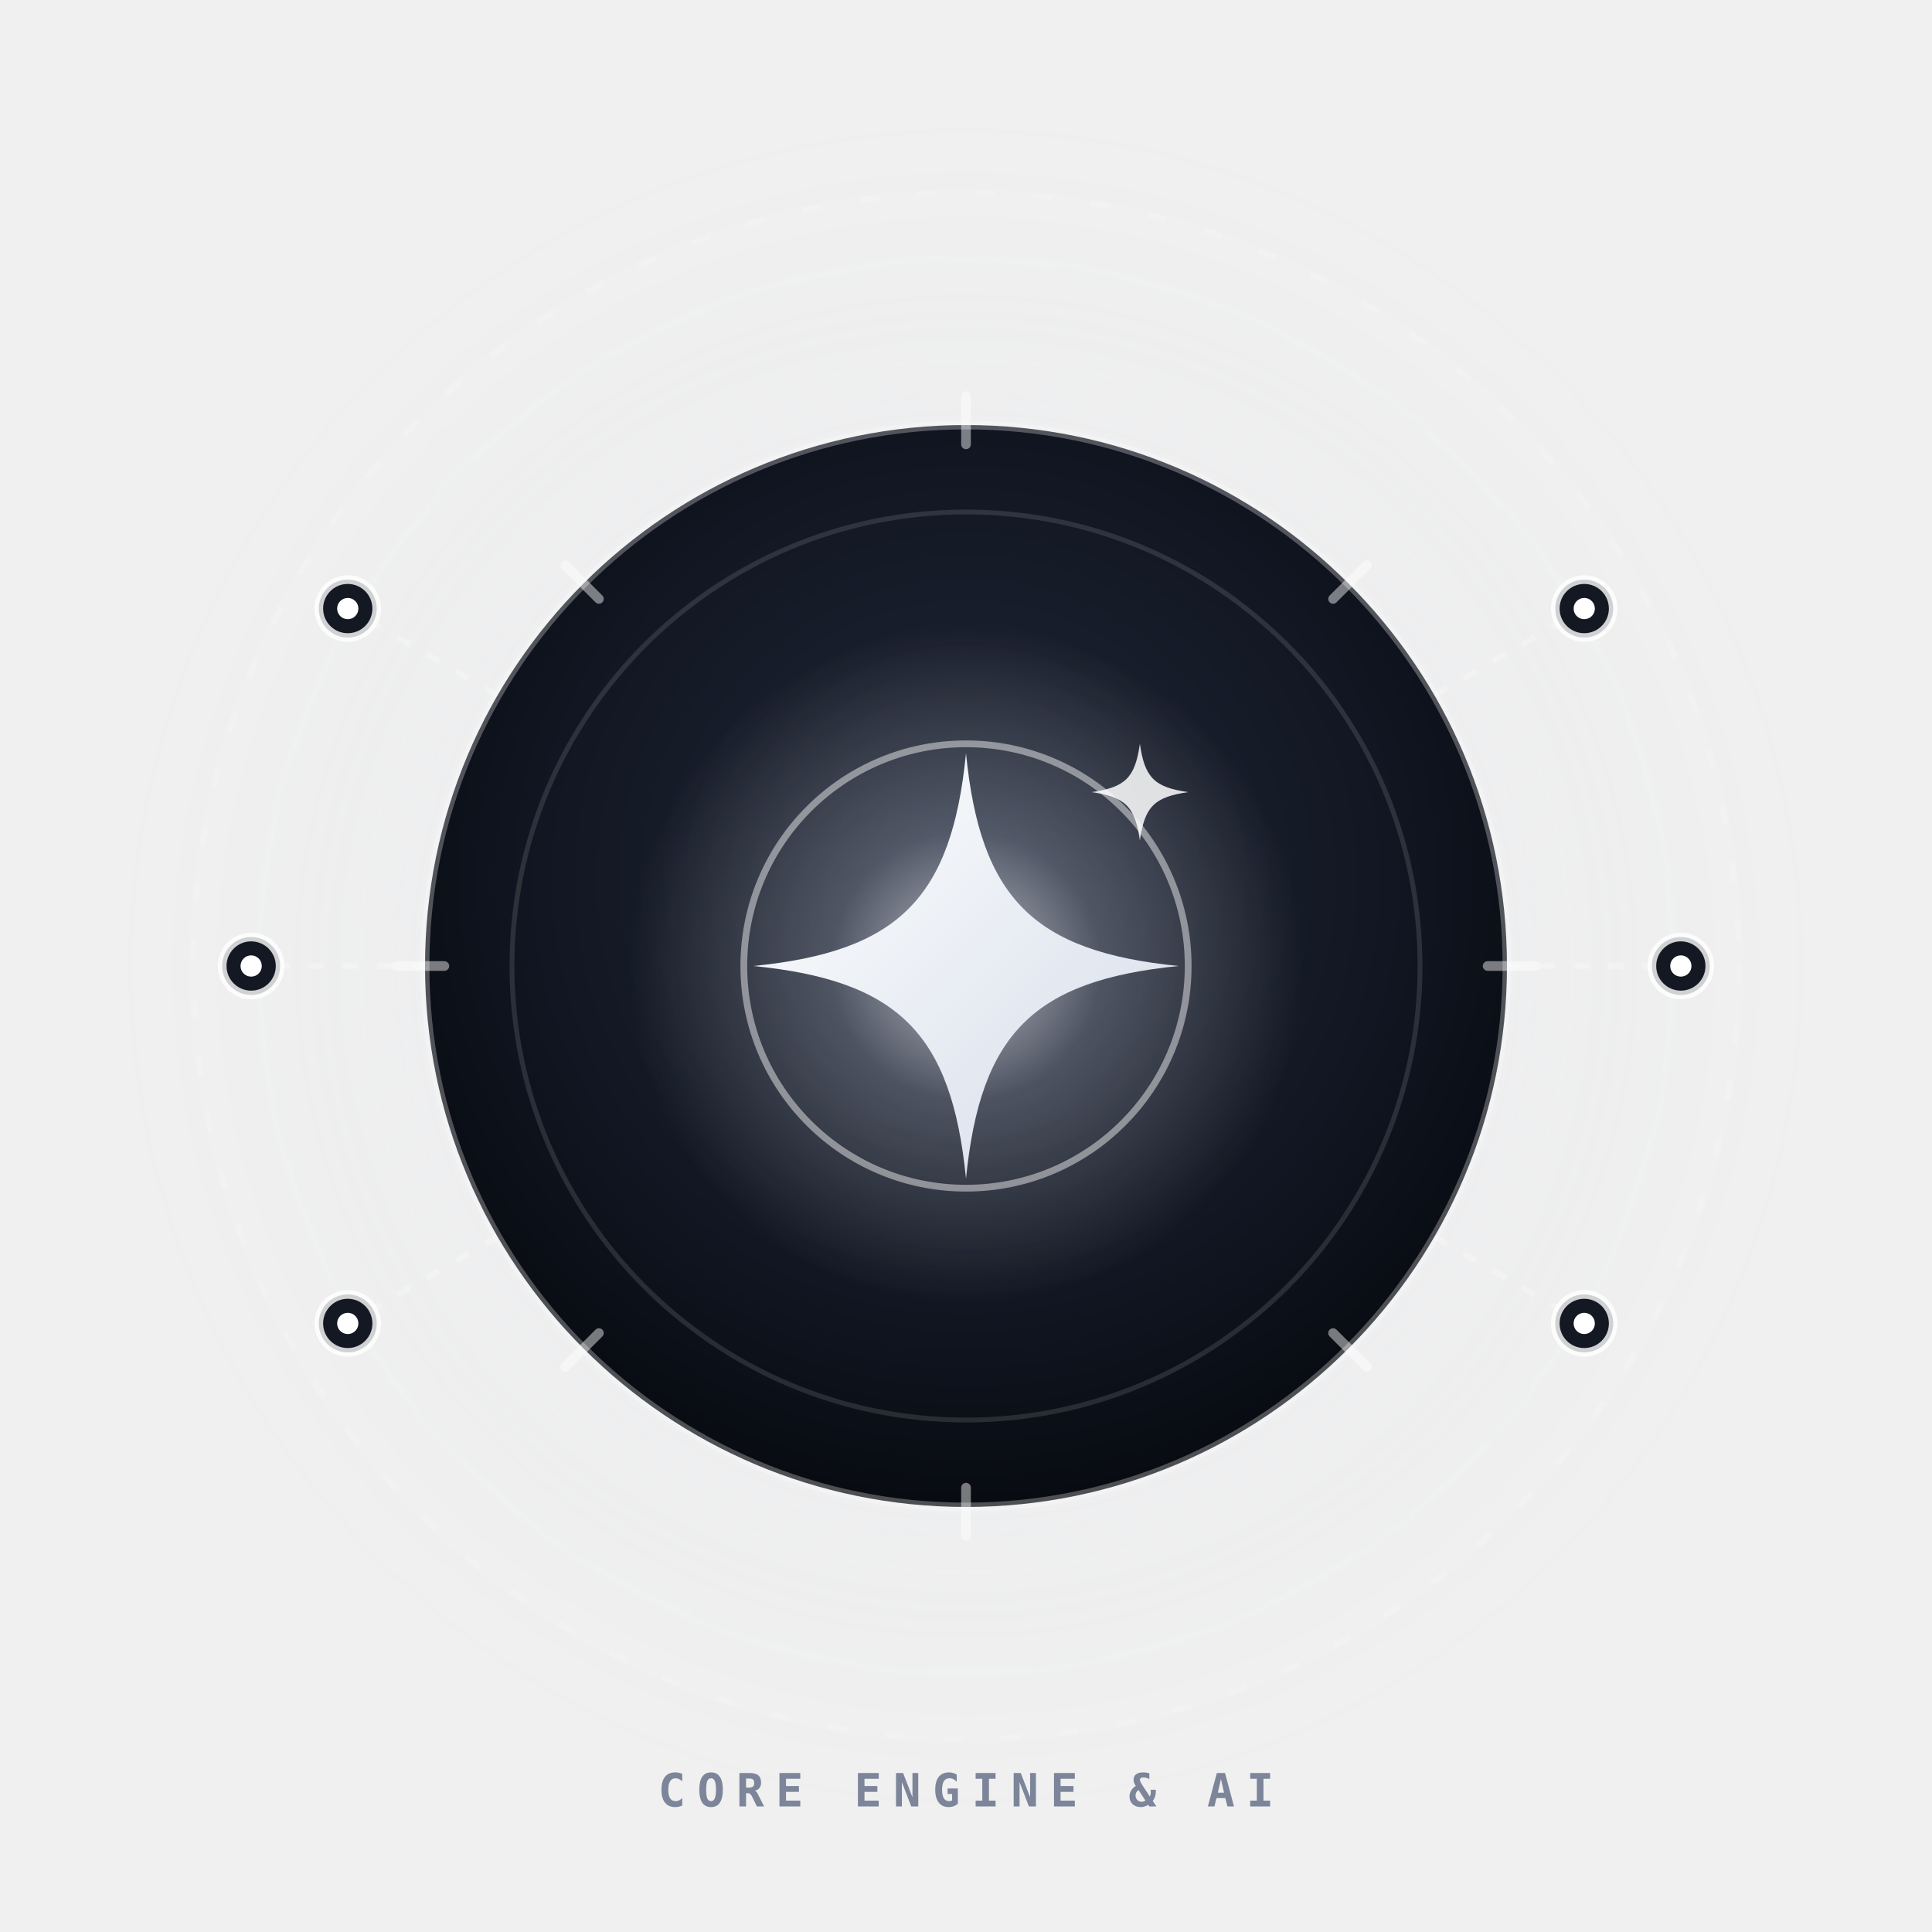
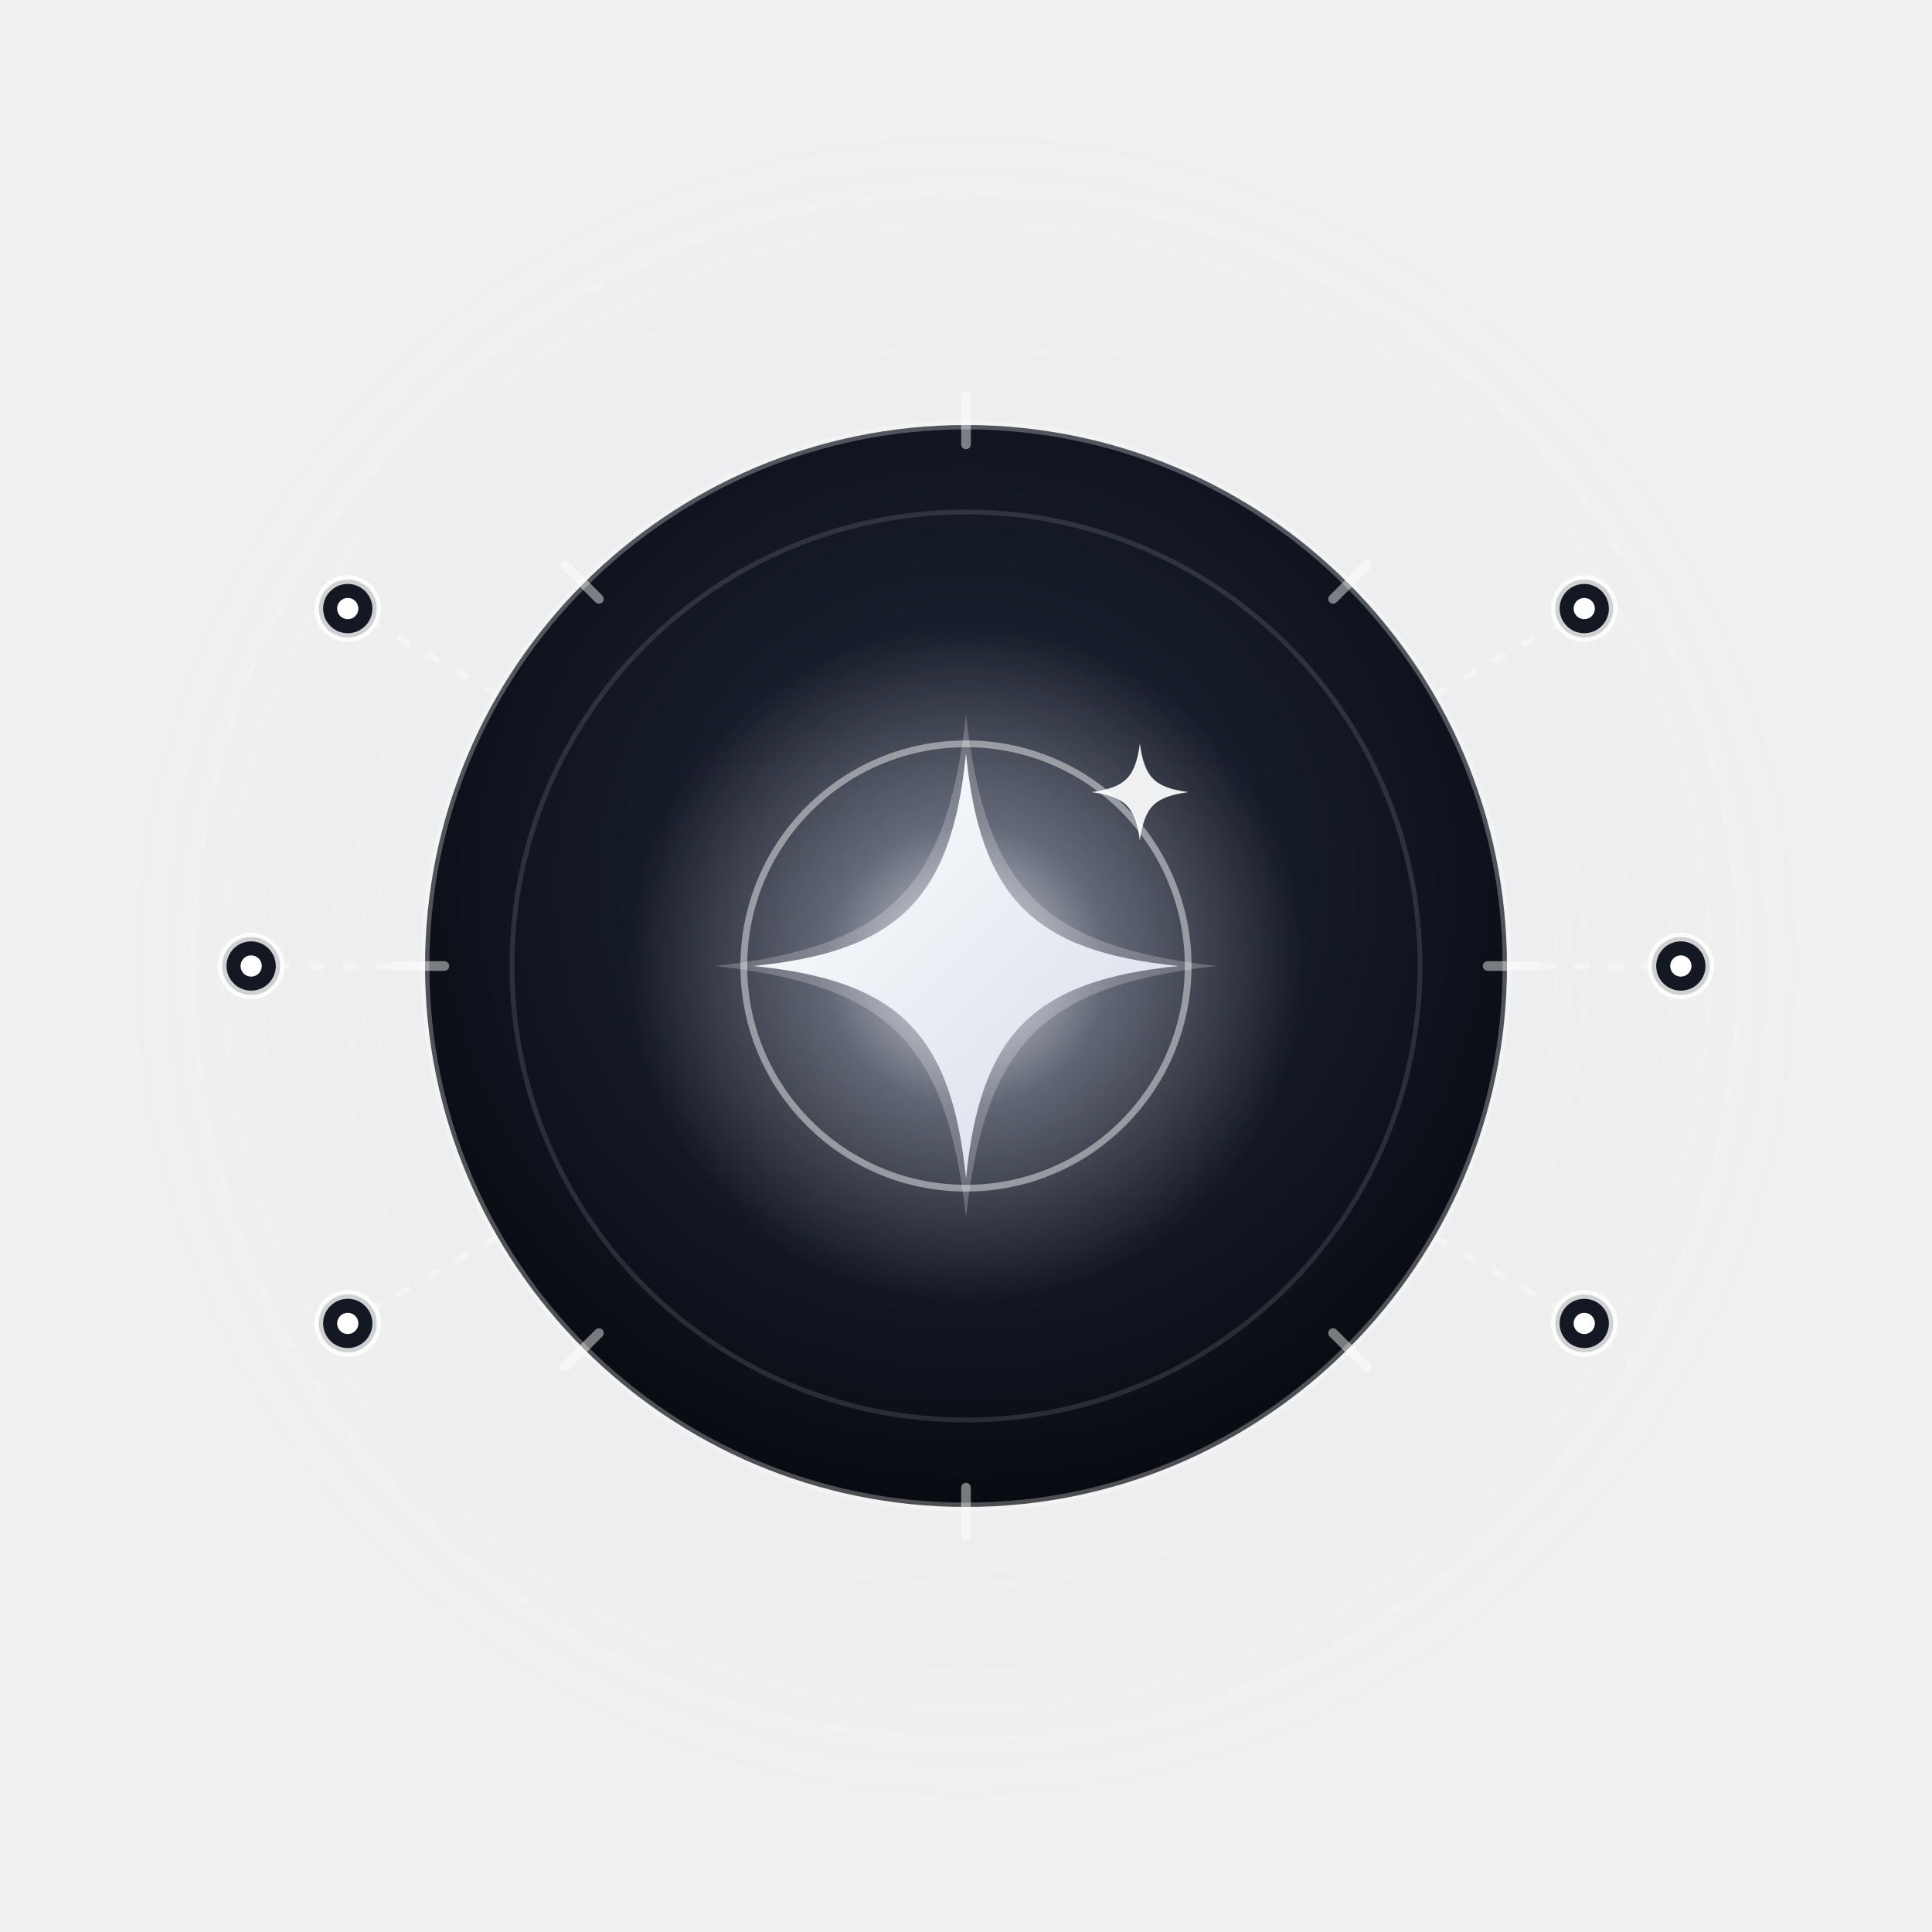
<svg xmlns="http://www.w3.org/2000/svg" viewBox="0 0 400 400" width="100%" height="100%" aria-hidden="true">
  <defs>
    <radialGradient id="engineAura" cx="50%" cy="50%" r="50%">
-       <stop offset="0%" stop-color="#ffffff" stop-opacity="0.22" />
-       <stop offset="42%" stop-color="#dfe6f6" stop-opacity="0.09" />
-       <stop offset="75%" stop-color="#b8c4dc" stop-opacity="0.02" />
+       <stop offset="0%" stop-color="#ffffff" stop-opacity="0.30" />
+       <stop offset="42%" stop-color="#dfe6f6" stop-opacity="0.12" />
+       <stop offset="75%" stop-color="#b8c4dc" stop-opacity="0.03" />
      <stop offset="100%" stop-color="#ffffff" stop-opacity="0" />
    </radialGradient>
    <radialGradient id="sparkCoreGlow" cx="50%" cy="50%" r="50%">
-       <stop offset="0%" stop-color="#ffffff" stop-opacity="0.7" />
-       <stop offset="40%" stop-color="#e8eefc" stop-opacity="0.25" />
+       <stop offset="0%" stop-color="#ffffff" stop-opacity="0.85" />
+       <stop offset="42%" stop-color="#e8eefc" stop-opacity="0.34" />
      <stop offset="100%" stop-color="#ffffff" stop-opacity="0" />
    </radialGradient>
    <radialGradient id="engineChassis" cx="50%" cy="42%" r="58%">
      <stop offset="0%" stop-color="#222938" />
      <stop offset="68%" stop-color="#111622" />
      <stop offset="100%" stop-color="#080b11" />
    </radialGradient>
    <linearGradient id="sparkFill" x1="0%" y1="0%" x2="100%" y2="100%">
      <stop offset="0%" stop-color="#ffffff" />
      <stop offset="100%" stop-color="#d4dce9" />
    </linearGradient>
  </defs>
  <circle cx="200" cy="200" r="190" fill="url(#engineAura)" />
  <g>
    <circle cx="200" cy="200" r="160" fill="none" stroke="#ffffff" stroke-opacity="0.14" stroke-width="1.2" stroke-dasharray="4 8" />
    <circle cx="200" cy="200" r="146" fill="none" stroke="#ffffff" stroke-opacity="0.08" stroke-width="1" stroke-dasharray="22 14" />
    <animateTransform attributeName="transform" type="rotate" from="0 200 200" to="360 200 200" dur="85s" repeatCount="indefinite" />
  </g>
-   <g stroke="#ffffff" stroke-opacity="0.22" stroke-width="1.2" stroke-dasharray="3 4">
+   <g stroke="#ffffff" stroke-opacity="0.34" stroke-width="1.3" stroke-dasharray="3 4">
    <line x1="200" y1="200" x2="72" y2="126" />
    <line x1="200" y1="200" x2="52" y2="200" />
    <line x1="200" y1="200" x2="72" y2="274" />
    <line x1="200" y1="200" x2="328" y2="126" />
    <line x1="200" y1="200" x2="348" y2="200" />
    <line x1="200" y1="200" x2="328" y2="274" />
  </g>
  <circle cx="200" cy="200" r="112" fill="url(#engineChassis)" stroke="rgba(255,255,255,0.28)" stroke-width="1.8" />
  <circle cx="200" cy="200" r="94" fill="none" stroke="rgba(255,255,255,0.12)" stroke-width="1" />
  <g stroke="#ffffff" stroke-opacity="0.45" stroke-width="2" stroke-linecap="round">
    <line x1="200" y1="82" x2="200" y2="92" />
    <line x1="200" y1="308" x2="200" y2="318" />
    <line x1="82" y1="200" x2="92" y2="200" />
    <line x1="308" y1="200" x2="318" y2="200" />
    <line x1="117" y1="117" x2="124" y2="124" />
    <line x1="276" y1="276" x2="283" y2="283" />
    <line x1="283" y1="117" x2="276" y2="124" />
    <line x1="124" y1="276" x2="117" y2="283" />
  </g>
  <g>
    <circle cx="72" cy="126" r="6" fill="#141822" stroke="#ffffff" stroke-width="1.8" stroke-opacity="0.8" />
    <circle cx="72" cy="126" r="2.2" fill="#ffffff" />
    <circle cx="52" cy="200" r="6" fill="#141822" stroke="#ffffff" stroke-width="1.8" stroke-opacity="0.8" />
    <circle cx="52" cy="200" r="2.2" fill="#ffffff" />
    <circle cx="72" cy="274" r="6" fill="#141822" stroke="#ffffff" stroke-width="1.8" stroke-opacity="0.8" />
    <circle cx="72" cy="274" r="2.2" fill="#ffffff" />
    <circle cx="328" cy="126" r="6" fill="#141822" stroke="#ffffff" stroke-width="1.8" stroke-opacity="0.8" />
    <circle cx="328" cy="126" r="2.2" fill="#ffffff" />
    <circle cx="348" cy="200" r="6" fill="#141822" stroke="#ffffff" stroke-width="1.8" stroke-opacity="0.8" />
    <circle cx="348" cy="200" r="2.2" fill="#ffffff" />
    <circle cx="328" cy="274" r="6" fill="#141822" stroke="#ffffff" stroke-width="1.8" stroke-opacity="0.8" />
    <circle cx="328" cy="274" r="2.2" fill="#ffffff" />
  </g>
  <circle cx="200" cy="200" r="70" fill="url(#sparkCoreGlow)" />
  <circle cx="200" cy="200" r="46" fill="none" stroke="#ffffff" stroke-opacity="0.45" stroke-width="1.4">
    <animate attributeName="r" values="42;56;42" dur="3.2s" repeatCount="indefinite" />
    <animate attributeName="stroke-opacity" values="0.55;0.1;0.55" dur="3.2s" repeatCount="indefinite" />
  </circle>
  <g>
+     <path d="M 200 148 C 204 184, 216 196, 252 200 C 216 204, 204 216, 200 252 C 196 216, 184 204, 148 200 C 184 196, 196 184, 200 148 Z" fill="#ffffff" opacity="0.22" />
    <path d="M 200 156 C 203 186, 214 197, 244 200 C 214 203, 203 214, 200 244 C 197 214, 186 203, 156 200 C 186 197, 197 186, 200 156 Z" fill="url(#sparkFill)" />
-     <path d="M 236 154 C 237 161, 239 163, 246 164 C 239 165, 237 167, 236 174 C 235 167, 233 165, 226 164 C 233 163, 235 161, 236 154 Z" fill="#ffffff" opacity="0.85" />
+     <path d="M 236 154 C 237 161, 239 163, 246 164 C 239 165, 237 167, 236 174 C 235 167, 233 165, 226 164 C 233 163, 235 161, 236 154 Z" fill="#ffffff" opacity="0.92" />
  </g>
-   <text x="200" y="374" fill="#7c8599" font-family="ui-monospace, SFMono-Regular, Menlo, Monaco, Consolas, monospace" font-size="9.5" font-weight="700" letter-spacing="2.4" text-anchor="middle">CORE ENGINE &amp; AI</text>
</svg>
